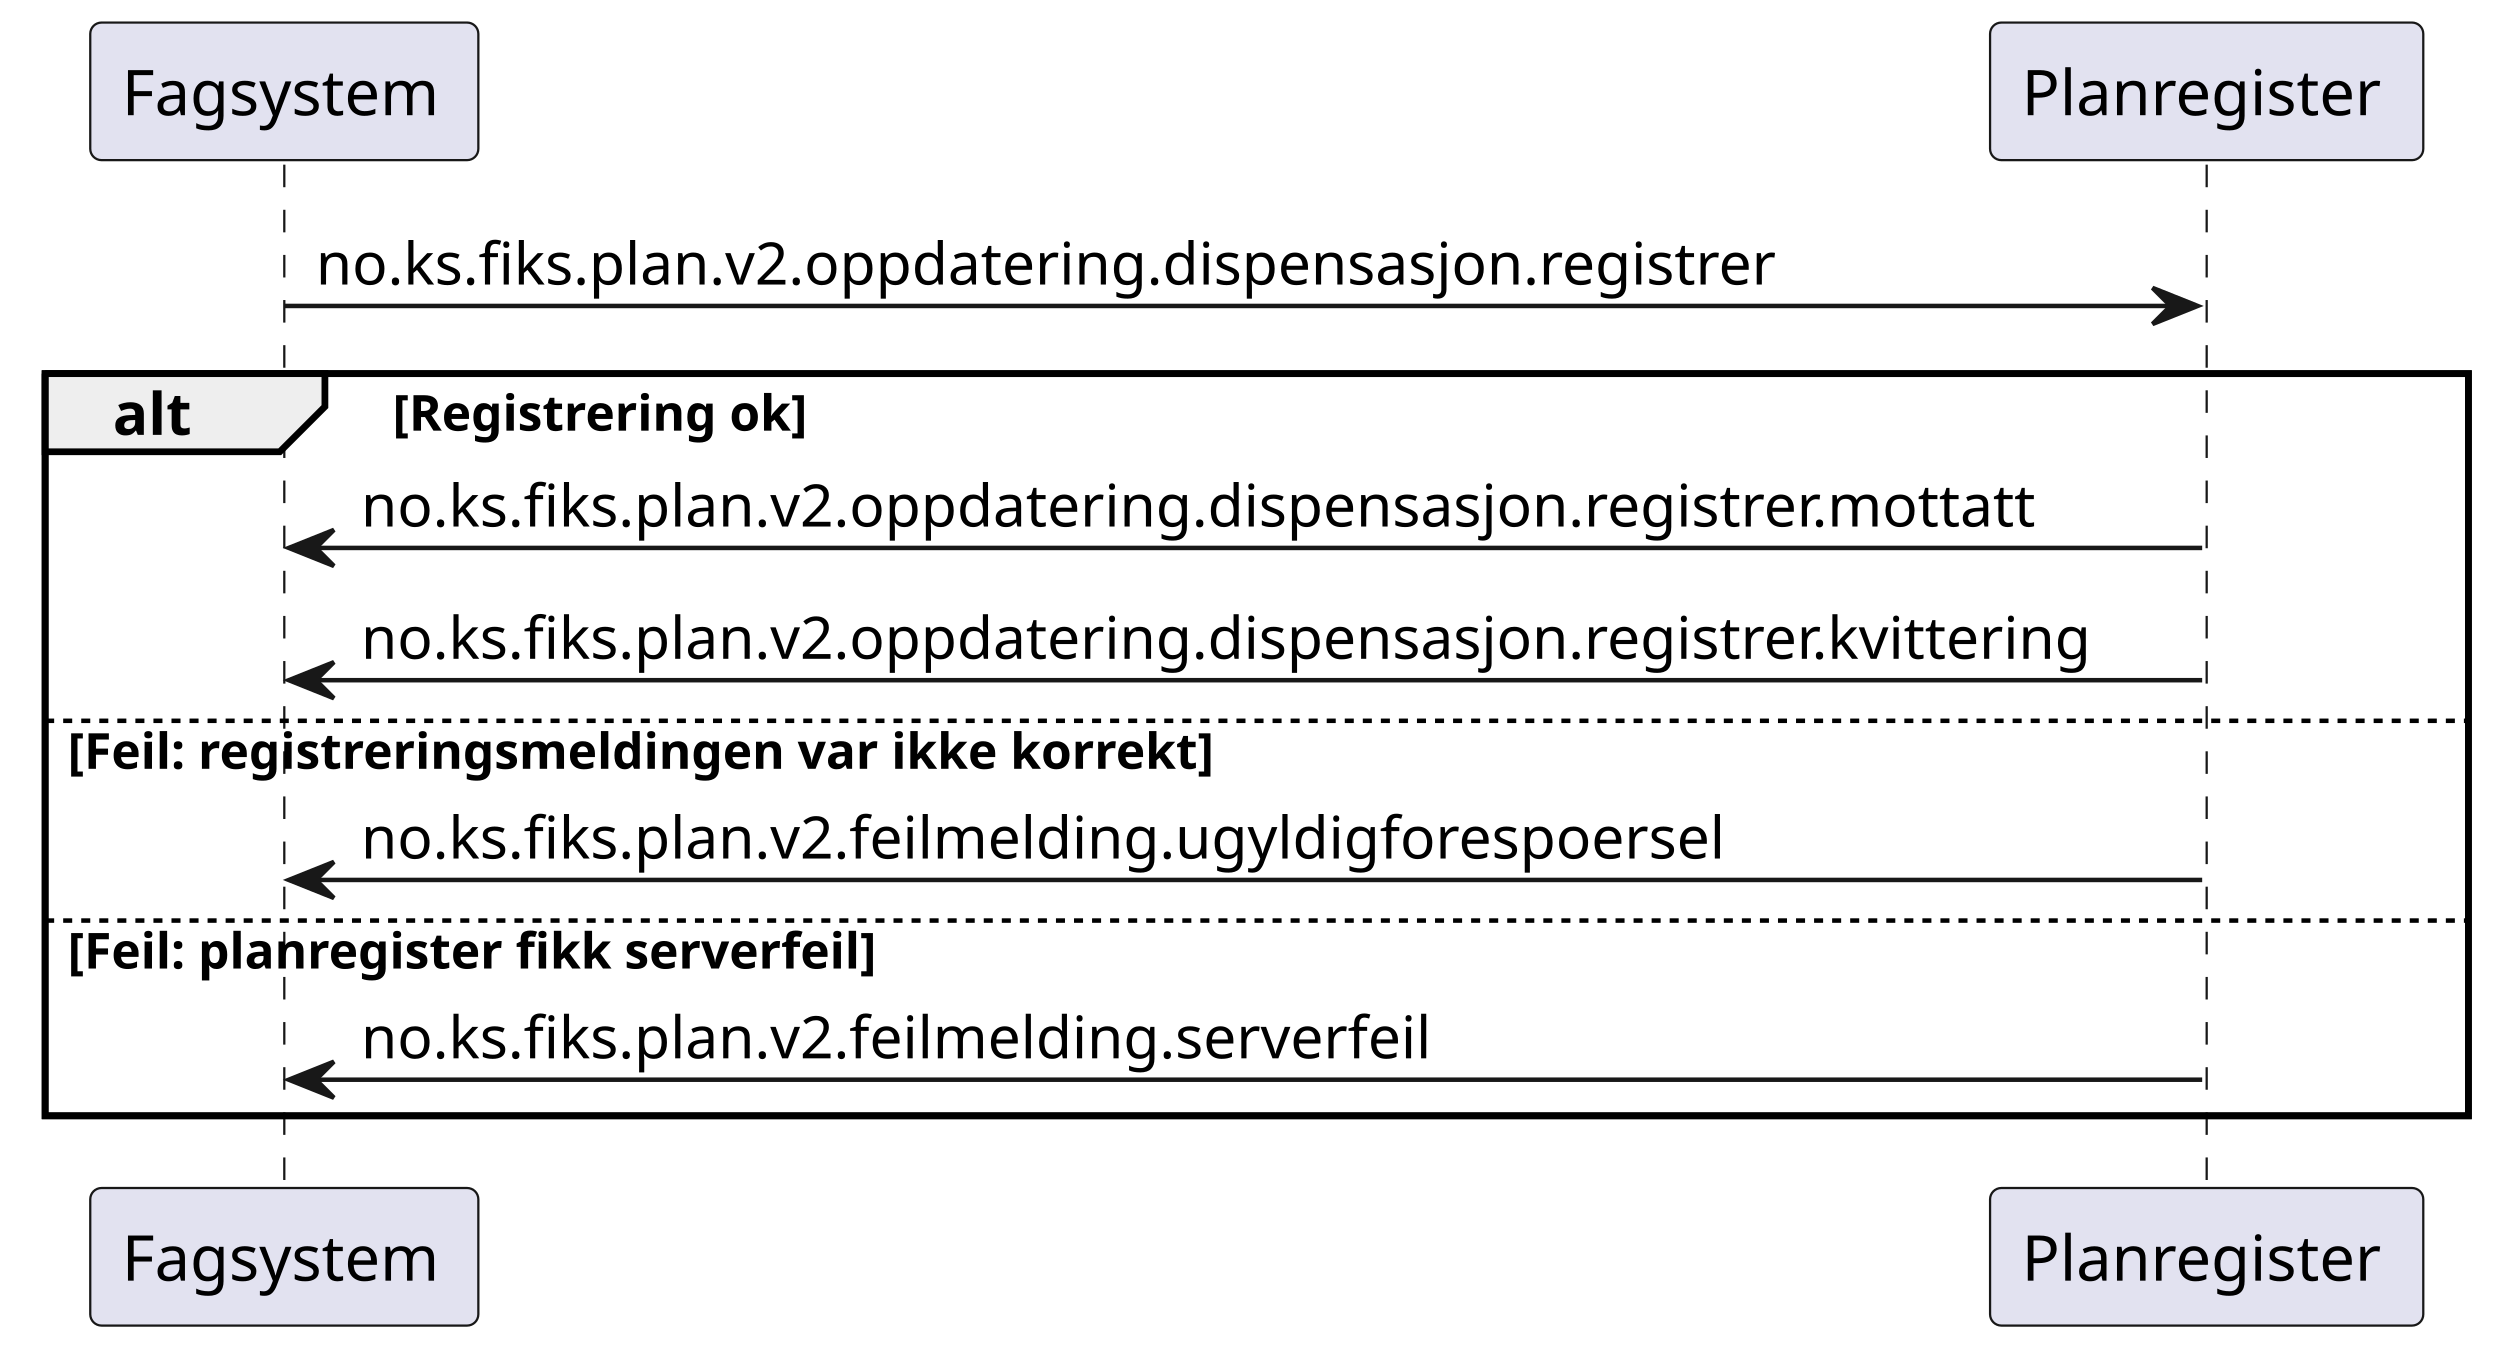
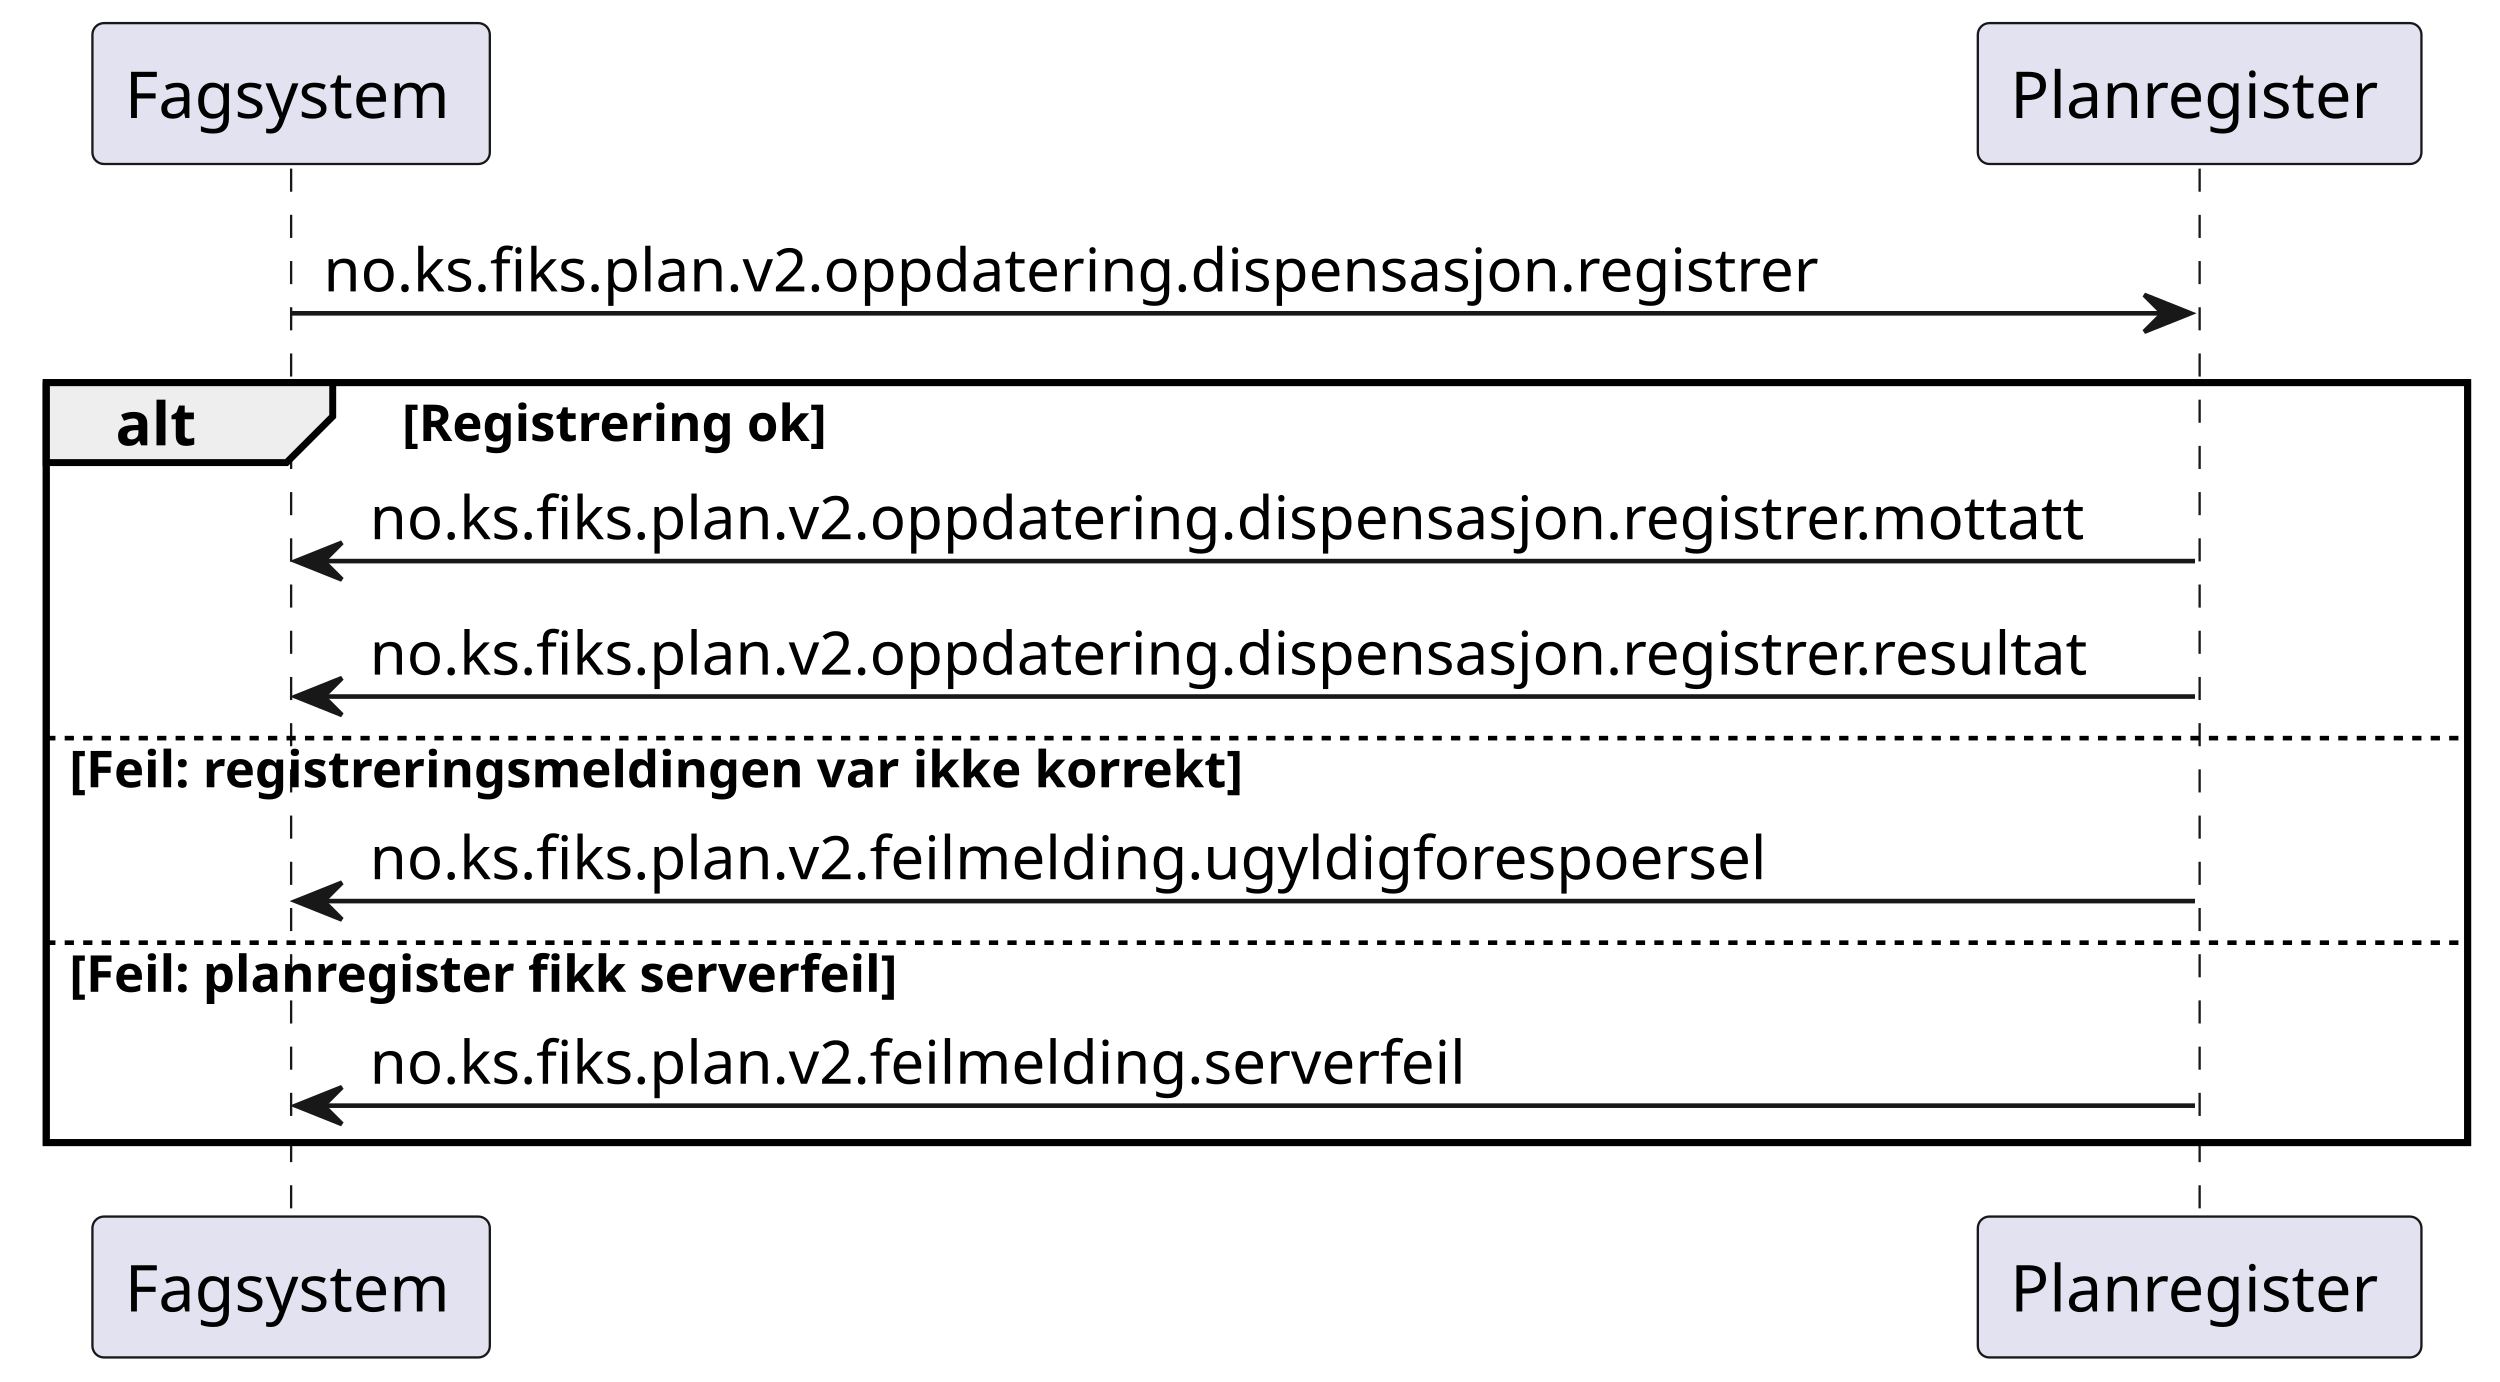
- <svg xmlns="http://www.w3.org/2000/svg" contentStyleType="text/css" height="299px" preserveAspectRatio="none" style="width:554px;height:299px;background:#FFFFFF;" version="1.1" viewBox="0 0 554 299" width="554px" zoomAndPan="magnify">
+ <svg xmlns="http://www.w3.org/2000/svg" contentStyleType="text/css" height="299px" preserveAspectRatio="none" style="width:541px;height:299px;background:#FFFFFF;" version="1.1" viewBox="0 0 541 299" width="541px" zoomAndPan="magnify">
  <defs />
  <g>
-     <rect fill="none" height="164.463" style="stroke:#000000;stroke-width:1.5;" width="537" x="10" y="82.799" />
+     <rect fill="none" height="164.463" style="stroke:#000000;stroke-width:1.5;" width="524" x="10" y="82.799" />
    <line style="stroke:#181818;stroke-width:0.5;stroke-dasharray:5.0,5.0;" x1="63" x2="63" y1="36.488" y2="264.262" />
-     <line style="stroke:#181818;stroke-width:0.5;stroke-dasharray:5.0,5.0;" x1="489" x2="489" y1="36.488" y2="264.262" />
+     <line style="stroke:#181818;stroke-width:0.5;stroke-dasharray:5.0,5.0;" x1="476" x2="476" y1="36.488" y2="264.262" />
    <rect fill="#E2E2F0" height="30.488" rx="2.5" ry="2.5" style="stroke:#181818;stroke-width:0.5;" width="86" x="20" y="5" />
    <text fill="#000000" font-family="sans-serif" font-size="14" lengthAdjust="spacing" textLength="72" x="27" y="25.535">Fagsystem</text>
    <rect fill="#E2E2F0" height="30.488" rx="2.5" ry="2.5" style="stroke:#181818;stroke-width:0.5;" width="86" x="20" y="263.262" />
    <text fill="#000000" font-family="sans-serif" font-size="14" lengthAdjust="spacing" textLength="72" x="27" y="283.797">Fagsystem</text>
-     <rect fill="#E2E2F0" height="30.488" rx="2.5" ry="2.5" style="stroke:#181818;stroke-width:0.5;" width="96" x="441" y="5" />
-     <text fill="#000000" font-family="sans-serif" font-size="14" lengthAdjust="spacing" textLength="82" x="448" y="25.535">Planregister</text>
-     <rect fill="#E2E2F0" height="30.488" rx="2.5" ry="2.5" style="stroke:#181818;stroke-width:0.5;" width="96" x="441" y="263.262" />
-     <text fill="#000000" font-family="sans-serif" font-size="14" lengthAdjust="spacing" textLength="82" x="448" y="283.797">Planregister</text>
-     <polygon fill="#181818" points="477,63.799,487,67.799,477,71.799,481,67.799" style="stroke:#181818;stroke-width:1.0;" />
-     <line style="stroke:#181818;stroke-width:1.0;" x1="63" x2="483" y1="67.799" y2="67.799" />
+     <rect fill="#E2E2F0" height="30.488" rx="2.5" ry="2.5" style="stroke:#181818;stroke-width:0.5;" width="96" x="428" y="5" />
+     <text fill="#000000" font-family="sans-serif" font-size="14" lengthAdjust="spacing" textLength="82" x="435" y="25.535">Planregister</text>
+     <rect fill="#E2E2F0" height="30.488" rx="2.5" ry="2.5" style="stroke:#181818;stroke-width:0.5;" width="96" x="428" y="263.262" />
+     <text fill="#000000" font-family="sans-serif" font-size="14" lengthAdjust="spacing" textLength="82" x="435" y="283.797">Planregister</text>
+     <polygon fill="#181818" points="464,63.799,474,67.799,464,71.799,468,67.799" style="stroke:#181818;stroke-width:1.0;" />
+     <line style="stroke:#181818;stroke-width:1.0;" x1="63" x2="470" y1="67.799" y2="67.799" />
    <text fill="#000000" font-family="sans-serif" font-size="13" lengthAdjust="spacing" textLength="337" x="70" y="63.057">no.ks.fiks.plan.v2.oppdatering.dispensasjon.registrer</text>
    <path d="M10,82.799 L72,82.799 L72,90.109 L62,100.109 L10,100.109 L10,82.799 " fill="#EEEEEE" style="stroke:#000000;stroke-width:1.5;" />
-     <rect fill="none" height="164.463" style="stroke:#000000;stroke-width:1.5;" width="537" x="10" y="82.799" />
+     <rect fill="none" height="164.463" style="stroke:#000000;stroke-width:1.5;" width="524" x="10" y="82.799" />
    <text fill="#000000" font-family="sans-serif" font-size="13" font-weight="bold" lengthAdjust="spacing" textLength="17" x="25" y="96.367">alt</text>
    <text fill="#000000" font-family="sans-serif" font-size="11" font-weight="bold" lengthAdjust="spacing" textLength="95" x="87" y="95.434">[Registrering ok]</text>
    <polygon fill="#181818" points="74,117.42,64,121.42,74,125.42,70,121.42" style="stroke:#181818;stroke-width:1.0;" />
-     <line style="stroke:#181818;stroke-width:1.0;" x1="68" x2="488" y1="121.42" y2="121.42" />
+     <line style="stroke:#181818;stroke-width:1.0;" x1="68" x2="475" y1="121.42" y2="121.42" />
    <text fill="#000000" font-family="sans-serif" font-size="13" lengthAdjust="spacing" textLength="388" x="80" y="116.678">no.ks.fiks.plan.v2.oppdatering.dispensasjon.registrer.mottatt</text>
    <polygon fill="#181818" points="74,146.731,64,150.731,74,154.731,70,150.731" style="stroke:#181818;stroke-width:1.0;" />
-     <line style="stroke:#181818;stroke-width:1.0;" x1="68" x2="488" y1="150.731" y2="150.731" />
-     <text fill="#000000" font-family="sans-serif" font-size="13" lengthAdjust="spacing" textLength="402" x="80" y="145.988">no.ks.fiks.plan.v2.oppdatering.dispensasjon.registrer.kvittering</text>
-     <line style="stroke:#000000;stroke-width:1.0;stroke-dasharray:2.0,2.0;" x1="10" x2="547" y1="159.731" y2="159.731" />
+     <line style="stroke:#181818;stroke-width:1.0;" x1="68" x2="475" y1="150.731" y2="150.731" />
+     <text fill="#000000" font-family="sans-serif" font-size="13" lengthAdjust="spacing" textLength="389" x="80" y="145.988">no.ks.fiks.plan.v2.oppdatering.dispensasjon.registrer.resultat</text>
+     <line style="stroke:#000000;stroke-width:1.0;stroke-dasharray:2.0,2.0;" x1="10" x2="534" y1="159.731" y2="159.731" />
    <text fill="#000000" font-family="sans-serif" font-size="11" font-weight="bold" lengthAdjust="spacing" textLength="261" x="15" y="170.365">[Feil: registreringsmeldingen var ikke korrekt]</text>
    <polygon fill="#181818" points="74,190.996,64,194.996,74,198.996,70,194.996" style="stroke:#181818;stroke-width:1.0;" />
-     <line style="stroke:#181818;stroke-width:1.0;" x1="68" x2="488" y1="194.996" y2="194.996" />
+     <line style="stroke:#181818;stroke-width:1.0;" x1="68" x2="475" y1="194.996" y2="194.996" />
    <text fill="#000000" font-family="sans-serif" font-size="13" lengthAdjust="spacing" textLength="317" x="80" y="190.254">no.ks.fiks.plan.v2.feilmelding.ugyldigforespoersel</text>
-     <line style="stroke:#000000;stroke-width:1.0;stroke-dasharray:2.0,2.0;" x1="10" x2="547" y1="203.996" y2="203.996" />
+     <line style="stroke:#000000;stroke-width:1.0;stroke-dasharray:2.0,2.0;" x1="10" x2="534" y1="203.996" y2="203.996" />
    <text fill="#000000" font-family="sans-serif" font-size="11" font-weight="bold" lengthAdjust="spacing" textLength="187" x="15" y="214.631">[Feil: planregister fikk serverfeil]</text>
    <polygon fill="#181818" points="74,235.262,64,239.262,74,243.262,70,239.262" style="stroke:#181818;stroke-width:1.0;" />
-     <line style="stroke:#181818;stroke-width:1.0;" x1="68" x2="488" y1="239.262" y2="239.262" />
+     <line style="stroke:#181818;stroke-width:1.0;" x1="68" x2="475" y1="239.262" y2="239.262" />
    <text fill="#000000" font-family="sans-serif" font-size="13" lengthAdjust="spacing" textLength="250" x="80" y="234.519">no.ks.fiks.plan.v2.feilmelding.serverfeil</text>
  </g>
</svg>
